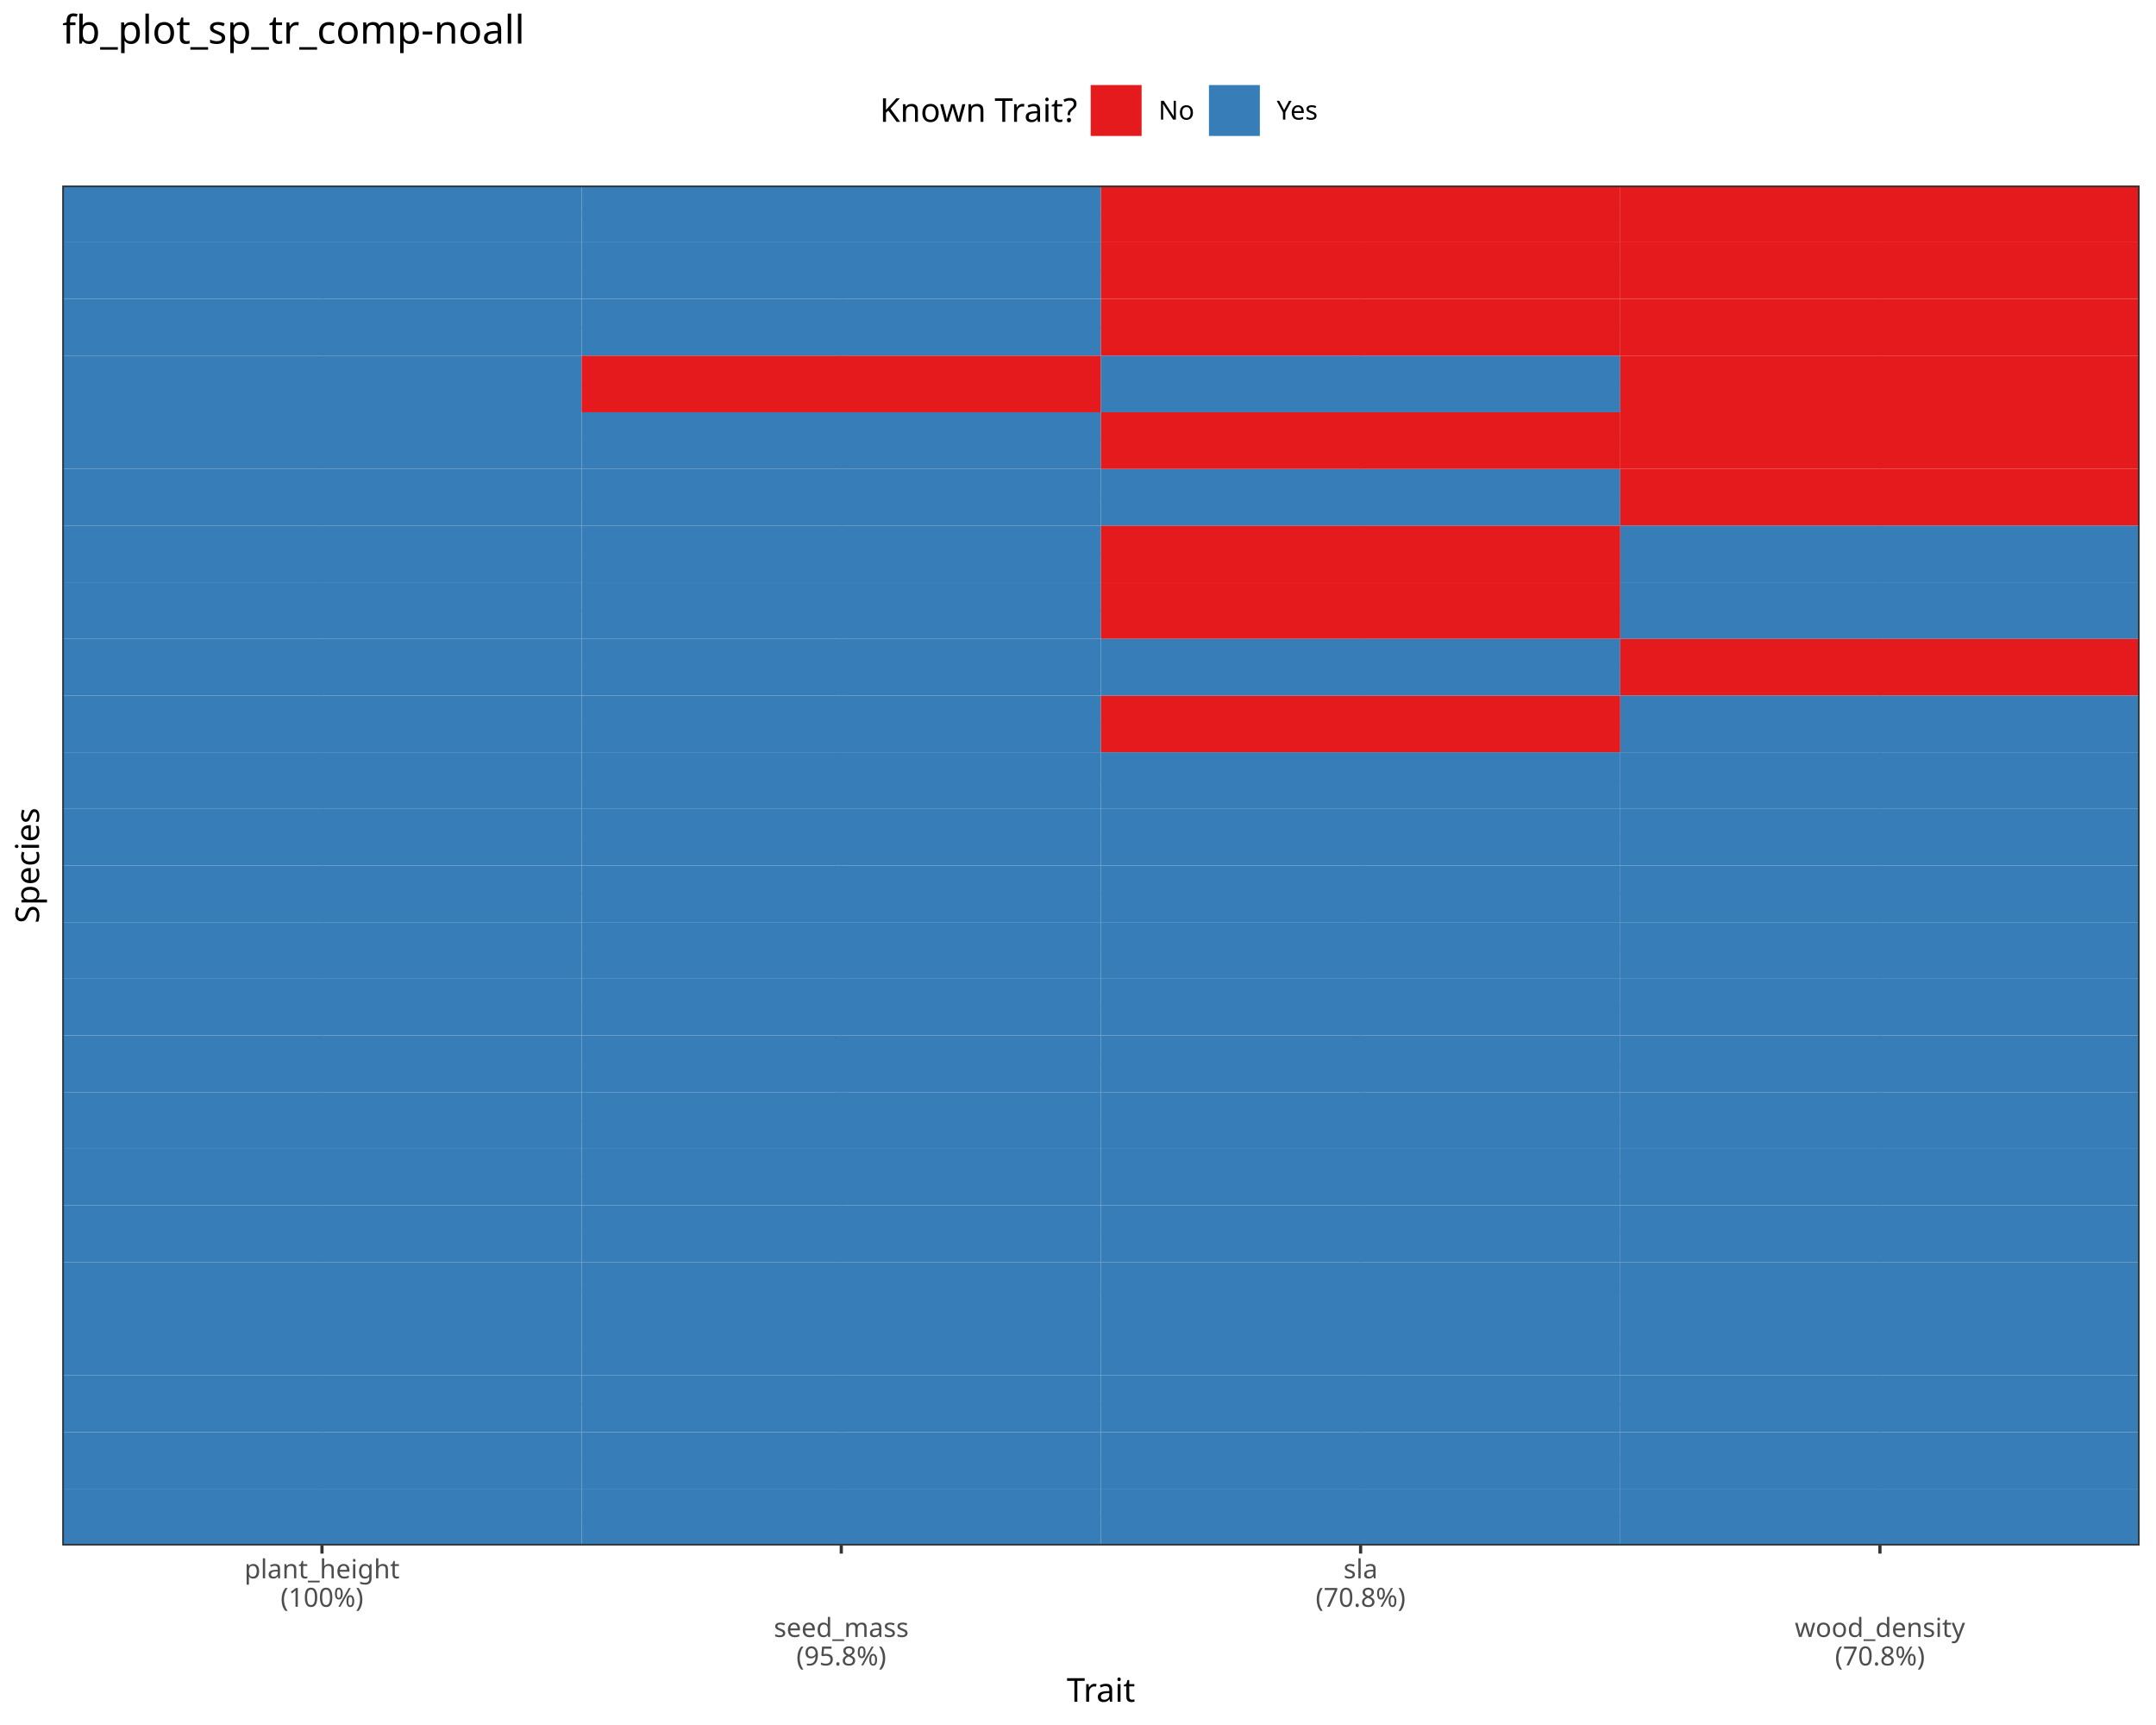
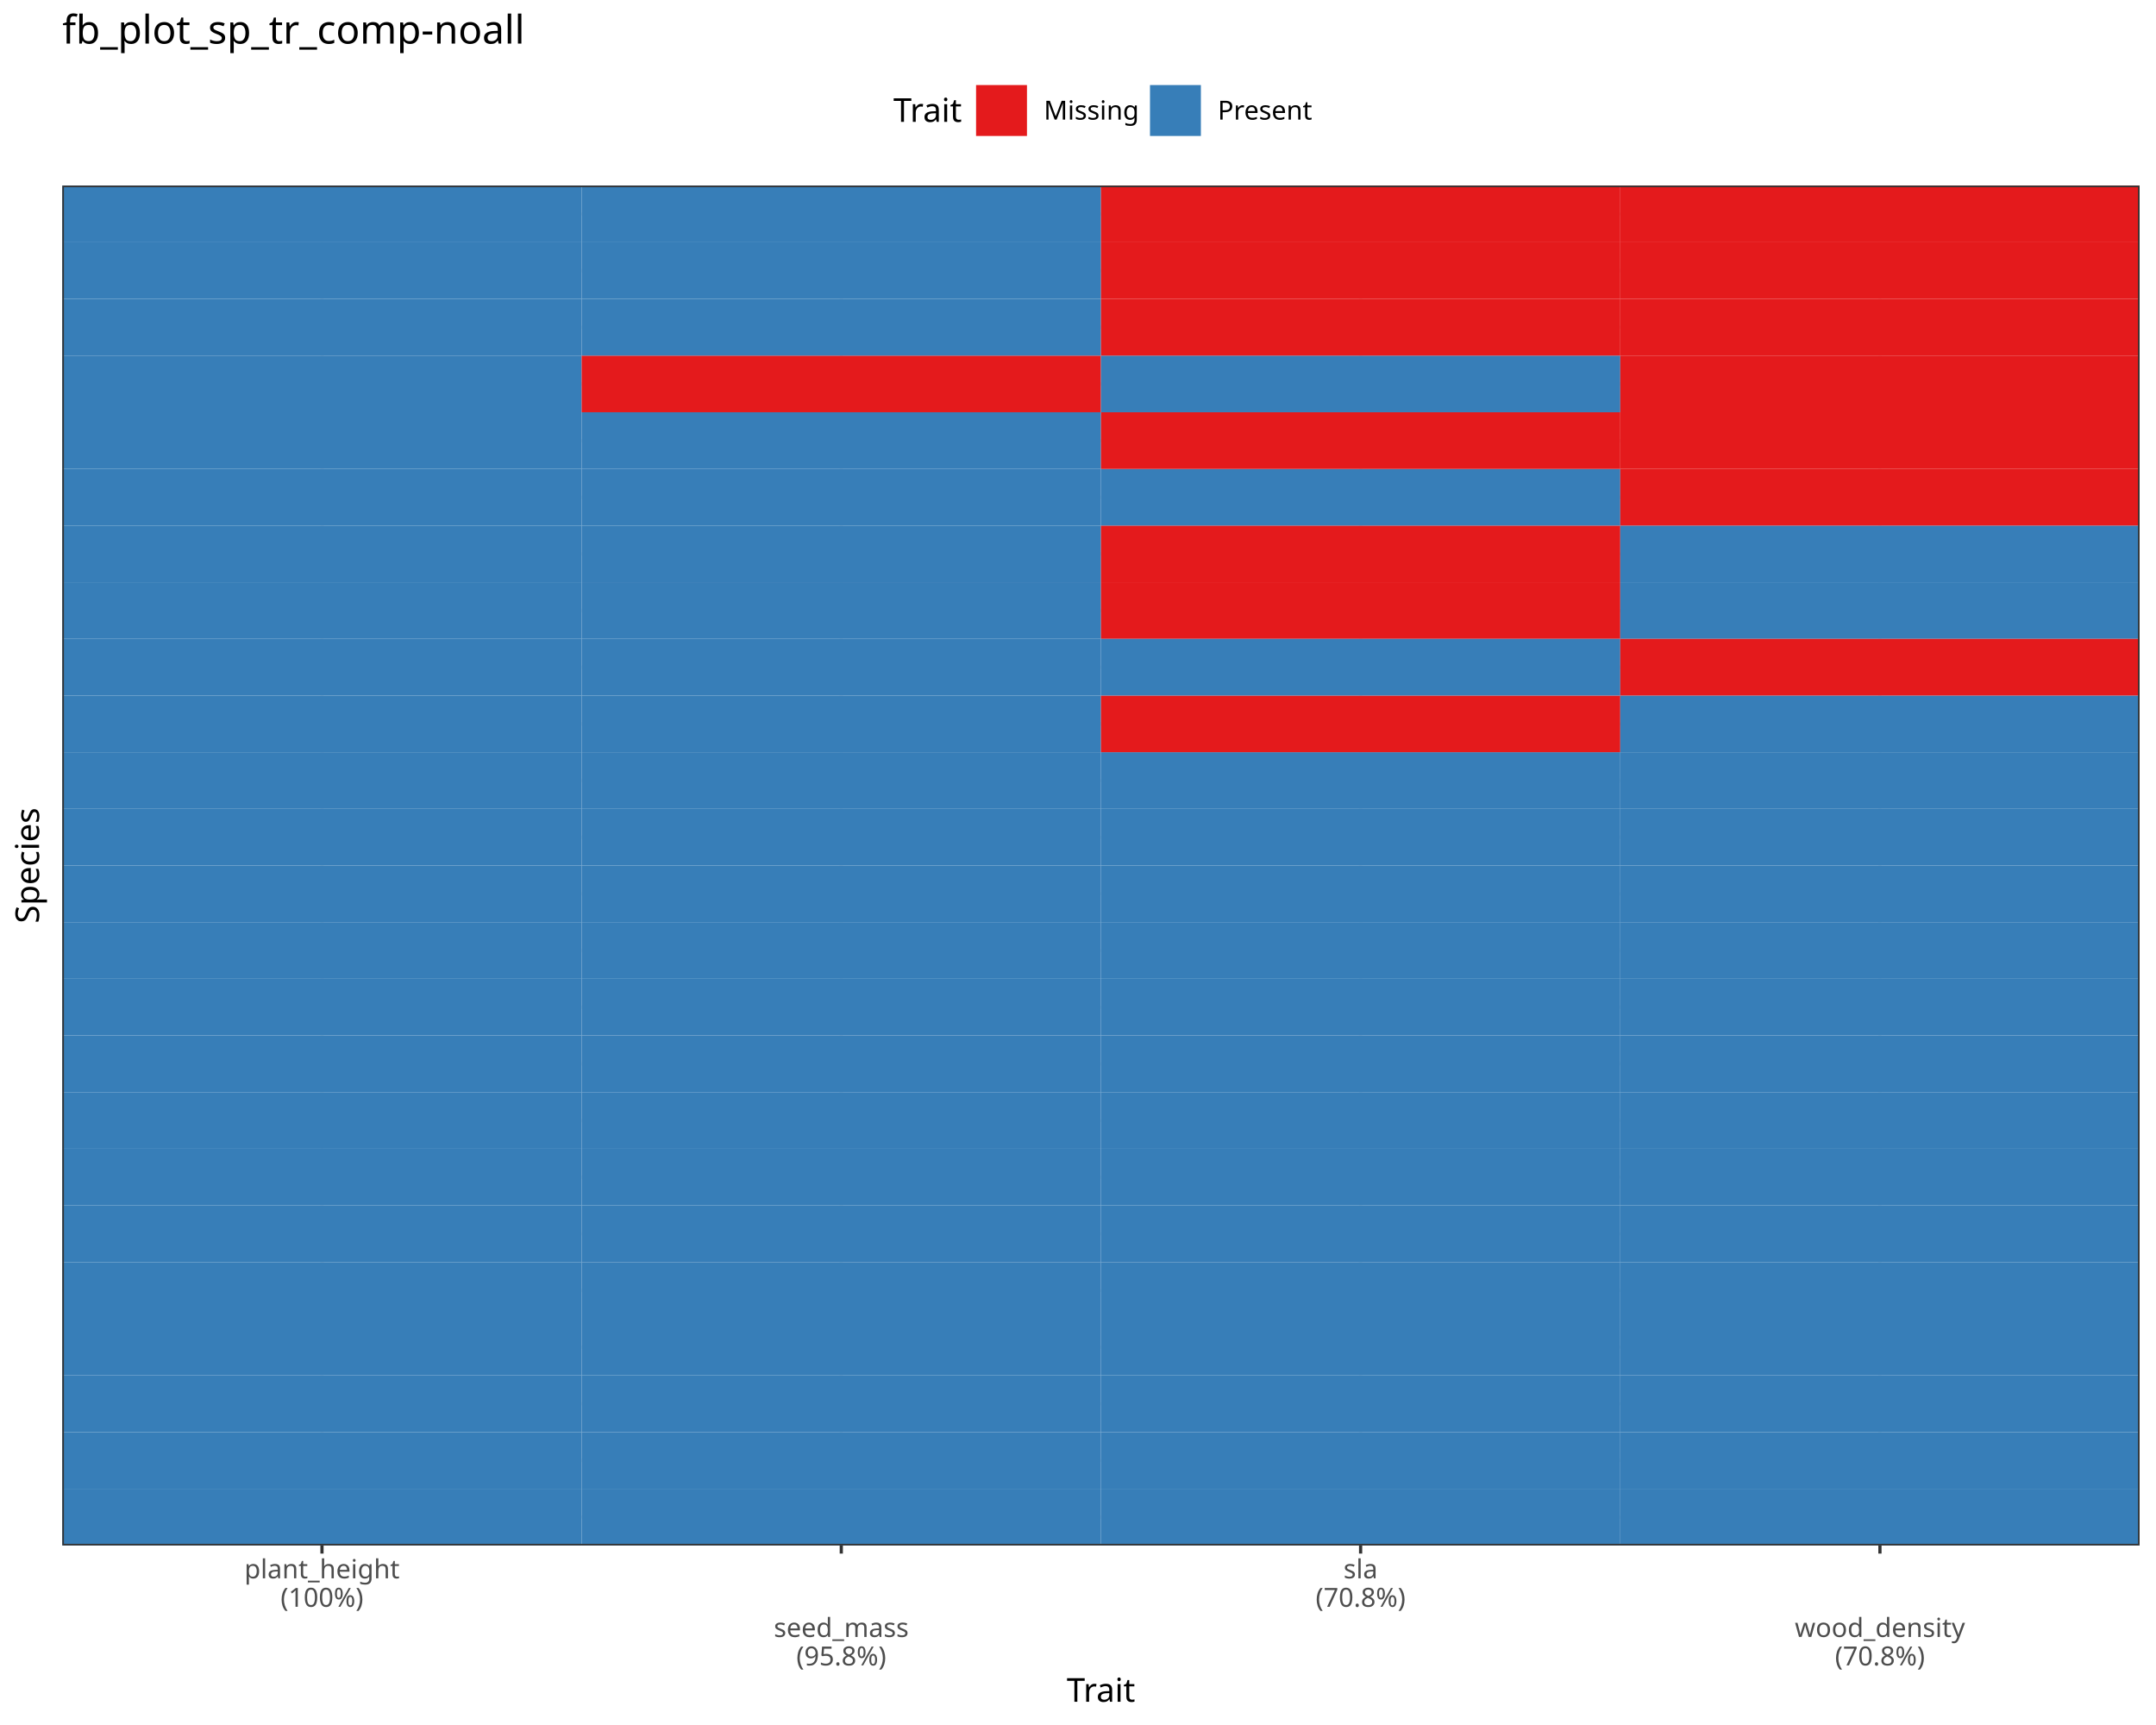
<svg xmlns="http://www.w3.org/2000/svg" class="svglite" data-engine-version="2.0" width="720.00pt" height="576.00pt" viewBox="0 0 720.00 576.00">
  <defs>
    <style type="text/css">
    .svglite line, .svglite polyline, .svglite polygon, .svglite path, .svglite rect, .svglite circle {
      fill: none;
      stroke: #000000;
      stroke-linecap: round;
      stroke-linejoin: round;
      stroke-miterlimit: 10.00;
    }
  </style>
  </defs>
  <rect width="100%" height="100%" style="stroke: none; fill: #FFFFFF;" />
  <defs>
    <clipPath id="cpMC4wMHw3MjAuMDB8MC4wMHw1NzYuMDA=">
      <rect x="0.00" y="0.00" width="720.00" height="576.00" />
    </clipPath>
  </defs>
  <g clip-path="url(#cpMC4wMHw3MjAuMDB8MC4wMHw1NzYuMDA=)">
    <rect x="0.00" y="0.00" width="720.00" height="576.00" style="stroke-width: 1.07; stroke: #FFFFFF; fill: #FFFFFF;" />
  </g>
  <defs>
    <clipPath id="cpMjAuODF8NzE0LjUyfDYxLjk4fDUxNi4wMw==">
      <rect x="20.81" y="61.98" width="693.71" height="454.05" />
    </clipPath>
  </defs>
  <g clip-path="url(#cpMjAuODF8NzE0LjUyfDYxLjk4fDUxNi4wMw==)">
    <rect x="20.81" y="61.98" width="693.71" height="454.05" style="stroke-width: 1.07; stroke: none; fill: #FFFFFF;" />
    <polyline points="20.81,506.57 714.52,506.57 " style="stroke-width: 1.07; stroke: #EBEBEB; stroke-linecap: butt;" />
    <polyline points="20.81,487.65 714.52,487.65 " style="stroke-width: 1.07; stroke: #EBEBEB; stroke-linecap: butt;" />
    <polyline points="20.81,468.73 714.52,468.73 " style="stroke-width: 1.07; stroke: #EBEBEB; stroke-linecap: butt;" />
    <polyline points="20.81,449.81 714.52,449.81 " style="stroke-width: 1.07; stroke: #EBEBEB; stroke-linecap: butt;" />
    <polyline points="20.81,430.90 714.52,430.90 " style="stroke-width: 1.07; stroke: #EBEBEB; stroke-linecap: butt;" />
    <polyline points="20.81,411.98 714.52,411.98 " style="stroke-width: 1.07; stroke: #EBEBEB; stroke-linecap: butt;" />
    <polyline points="20.81,393.06 714.52,393.06 " style="stroke-width: 1.07; stroke: #EBEBEB; stroke-linecap: butt;" />
    <polyline points="20.81,374.14 714.52,374.14 " style="stroke-width: 1.07; stroke: #EBEBEB; stroke-linecap: butt;" />
    <polyline points="20.81,355.22 714.52,355.22 " style="stroke-width: 1.07; stroke: #EBEBEB; stroke-linecap: butt;" />
    <polyline points="20.81,336.30 714.52,336.30 " style="stroke-width: 1.07; stroke: #EBEBEB; stroke-linecap: butt;" />
    <polyline points="20.81,317.38 714.52,317.38 " style="stroke-width: 1.07; stroke: #EBEBEB; stroke-linecap: butt;" />
    <polyline points="20.81,298.46 714.52,298.46 " style="stroke-width: 1.07; stroke: #EBEBEB; stroke-linecap: butt;" />
    <polyline points="20.81,279.55 714.52,279.55 " style="stroke-width: 1.07; stroke: #EBEBEB; stroke-linecap: butt;" />
    <polyline points="20.81,260.63 714.52,260.63 " style="stroke-width: 1.07; stroke: #EBEBEB; stroke-linecap: butt;" />
    <polyline points="20.81,241.71 714.52,241.71 " style="stroke-width: 1.07; stroke: #EBEBEB; stroke-linecap: butt;" />
    <polyline points="20.81,222.79 714.52,222.79 " style="stroke-width: 1.07; stroke: #EBEBEB; stroke-linecap: butt;" />
    <polyline points="20.81,203.87 714.52,203.87 " style="stroke-width: 1.07; stroke: #EBEBEB; stroke-linecap: butt;" />
    <polyline points="20.81,184.95 714.52,184.95 " style="stroke-width: 1.07; stroke: #EBEBEB; stroke-linecap: butt;" />
    <polyline points="20.81,166.03 714.52,166.03 " style="stroke-width: 1.07; stroke: #EBEBEB; stroke-linecap: butt;" />
    <polyline points="20.81,147.12 714.52,147.12 " style="stroke-width: 1.07; stroke: #EBEBEB; stroke-linecap: butt;" />
    <polyline points="20.81,128.20 714.52,128.20 " style="stroke-width: 1.07; stroke: #EBEBEB; stroke-linecap: butt;" />
    <polyline points="20.81,109.28 714.52,109.28 " style="stroke-width: 1.07; stroke: #EBEBEB; stroke-linecap: butt;" />
    <polyline points="20.81,90.36 714.52,90.36 " style="stroke-width: 1.07; stroke: #EBEBEB; stroke-linecap: butt;" />
    <polyline points="20.81,71.44 714.52,71.44 " style="stroke-width: 1.07; stroke: #EBEBEB; stroke-linecap: butt;" />
    <polyline points="107.53,516.03 107.53,61.98 " style="stroke-width: 1.07; stroke: #EBEBEB; stroke-linecap: butt;" />
    <polyline points="280.95,516.03 280.95,61.98 " style="stroke-width: 1.07; stroke: #EBEBEB; stroke-linecap: butt;" />
    <polyline points="454.38,516.03 454.38,61.98 " style="stroke-width: 1.07; stroke: #EBEBEB; stroke-linecap: butt;" />
    <polyline points="627.81,516.03 627.81,61.98 " style="stroke-width: 1.07; stroke: #EBEBEB; stroke-linecap: butt;" />
    <rect x="20.81" y="421.44" width="173.43" height="18.92" style="stroke-width: 0.21; stroke: none; stroke-linecap: butt; stroke-linejoin: miter; fill: #377EB8;" />
    <rect x="20.81" y="307.92" width="173.43" height="18.92" style="stroke-width: 0.21; stroke: none; stroke-linecap: butt; stroke-linejoin: miter; fill: #377EB8;" />
    <rect x="20.81" y="497.11" width="173.43" height="18.92" style="stroke-width: 0.21; stroke: none; stroke-linecap: butt; stroke-linejoin: miter; fill: #377EB8;" />
    <rect x="20.81" y="251.17" width="173.43" height="18.92" style="stroke-width: 0.21; stroke: none; stroke-linecap: butt; stroke-linejoin: miter; fill: #377EB8;" />
    <rect x="20.81" y="289.01" width="173.43" height="18.92" style="stroke-width: 0.21; stroke: none; stroke-linecap: butt; stroke-linejoin: miter; fill: #377EB8;" />
    <rect x="20.81" y="99.82" width="173.43" height="18.92" style="stroke-width: 0.21; stroke: none; stroke-linecap: butt; stroke-linejoin: miter; fill: #377EB8;" />
    <rect x="20.81" y="137.66" width="173.43" height="18.92" style="stroke-width: 0.21; stroke: none; stroke-linecap: butt; stroke-linejoin: miter; fill: #377EB8;" />
    <rect x="20.81" y="402.52" width="173.43" height="18.92" style="stroke-width: 0.21; stroke: none; stroke-linecap: butt; stroke-linejoin: miter; fill: #377EB8;" />
    <rect x="20.81" y="270.09" width="173.43" height="18.92" style="stroke-width: 0.21; stroke: none; stroke-linecap: butt; stroke-linejoin: miter; fill: #377EB8;" />
    <rect x="20.81" y="80.90" width="173.43" height="18.92" style="stroke-width: 0.21; stroke: none; stroke-linecap: butt; stroke-linejoin: miter; fill: #377EB8;" />
    <rect x="20.81" y="118.74" width="173.43" height="18.92" style="stroke-width: 0.21; stroke: none; stroke-linecap: butt; stroke-linejoin: miter; fill: #377EB8;" />
    <rect x="20.81" y="194.41" width="173.43" height="18.92" style="stroke-width: 0.21; stroke: none; stroke-linecap: butt; stroke-linejoin: miter; fill: #377EB8;" />
    <rect x="20.81" y="383.60" width="173.43" height="18.92" style="stroke-width: 0.21; stroke: none; stroke-linecap: butt; stroke-linejoin: miter; fill: #377EB8;" />
    <rect x="20.81" y="213.33" width="173.43" height="18.92" style="stroke-width: 0.21; stroke: none; stroke-linecap: butt; stroke-linejoin: miter; fill: #377EB8;" />
    <rect x="20.81" y="478.19" width="173.43" height="18.92" style="stroke-width: 0.21; stroke: none; stroke-linecap: butt; stroke-linejoin: miter; fill: #377EB8;" />
    <rect x="20.81" y="175.49" width="173.43" height="18.92" style="stroke-width: 0.21; stroke: none; stroke-linecap: butt; stroke-linejoin: miter; fill: #377EB8;" />
    <rect x="20.81" y="61.98" width="173.43" height="18.92" style="stroke-width: 0.21; stroke: none; stroke-linecap: butt; stroke-linejoin: miter; fill: #377EB8;" />
    <rect x="20.81" y="232.25" width="173.43" height="18.92" style="stroke-width: 0.21; stroke: none; stroke-linecap: butt; stroke-linejoin: miter; fill: #377EB8;" />
    <rect x="20.81" y="364.68" width="173.43" height="18.92" style="stroke-width: 0.21; stroke: none; stroke-linecap: butt; stroke-linejoin: miter; fill: #377EB8;" />
    <rect x="20.81" y="459.27" width="173.43" height="18.92" style="stroke-width: 0.21; stroke: none; stroke-linecap: butt; stroke-linejoin: miter; fill: #377EB8;" />
    <rect x="20.81" y="156.57" width="173.43" height="18.92" style="stroke-width: 0.21; stroke: none; stroke-linecap: butt; stroke-linejoin: miter; fill: #377EB8;" />
    <rect x="20.81" y="440.35" width="173.43" height="18.92" style="stroke-width: 0.21; stroke: none; stroke-linecap: butt; stroke-linejoin: miter; fill: #377EB8;" />
    <rect x="20.81" y="345.76" width="173.43" height="18.92" style="stroke-width: 0.21; stroke: none; stroke-linecap: butt; stroke-linejoin: miter; fill: #377EB8;" />
    <rect x="20.81" y="326.84" width="173.43" height="18.92" style="stroke-width: 0.21; stroke: none; stroke-linecap: butt; stroke-linejoin: miter; fill: #377EB8;" />
    <rect x="194.24" y="251.17" width="173.43" height="18.92" style="stroke-width: 0.21; stroke: none; stroke-linecap: butt; stroke-linejoin: miter; fill: #377EB8;" />
    <rect x="194.24" y="307.92" width="173.43" height="18.92" style="stroke-width: 0.21; stroke: none; stroke-linecap: butt; stroke-linejoin: miter; fill: #377EB8;" />
    <rect x="194.24" y="402.52" width="173.43" height="18.92" style="stroke-width: 0.21; stroke: none; stroke-linecap: butt; stroke-linejoin: miter; fill: #377EB8;" />
    <rect x="194.24" y="289.01" width="173.43" height="18.92" style="stroke-width: 0.21; stroke: none; stroke-linecap: butt; stroke-linejoin: miter; fill: #377EB8;" />
    <rect x="194.24" y="194.41" width="173.43" height="18.92" style="stroke-width: 0.21; stroke: none; stroke-linecap: butt; stroke-linejoin: miter; fill: #377EB8;" />
    <rect x="194.24" y="270.09" width="173.43" height="18.92" style="stroke-width: 0.21; stroke: none; stroke-linecap: butt; stroke-linejoin: miter; fill: #377EB8;" />
    <rect x="194.24" y="175.49" width="173.43" height="18.92" style="stroke-width: 0.21; stroke: none; stroke-linecap: butt; stroke-linejoin: miter; fill: #377EB8;" />
    <rect x="194.24" y="383.60" width="173.43" height="18.92" style="stroke-width: 0.21; stroke: none; stroke-linecap: butt; stroke-linejoin: miter; fill: #377EB8;" />
    <rect x="194.24" y="156.57" width="173.43" height="18.92" style="stroke-width: 0.21; stroke: none; stroke-linecap: butt; stroke-linejoin: miter; fill: #377EB8;" />
    <rect x="194.24" y="137.66" width="173.43" height="18.92" style="stroke-width: 0.21; stroke: none; stroke-linecap: butt; stroke-linejoin: miter; fill: #377EB8;" />
    <rect x="194.24" y="61.98" width="173.43" height="18.92" style="stroke-width: 0.21; stroke: none; stroke-linecap: butt; stroke-linejoin: miter; fill: #377EB8;" />
    <rect x="194.24" y="345.76" width="173.43" height="18.92" style="stroke-width: 0.21; stroke: none; stroke-linecap: butt; stroke-linejoin: miter; fill: #377EB8;" />
    <rect x="194.24" y="421.44" width="173.43" height="18.92" style="stroke-width: 0.21; stroke: none; stroke-linecap: butt; stroke-linejoin: miter; fill: #377EB8;" />
    <rect x="194.24" y="118.74" width="173.43" height="18.92" style="stroke-width: 0.21; stroke: none; stroke-linecap: butt; stroke-linejoin: miter; fill: #E41A1C;" />
    <rect x="194.24" y="364.68" width="173.43" height="18.92" style="stroke-width: 0.21; stroke: none; stroke-linecap: butt; stroke-linejoin: miter; fill: #377EB8;" />
    <rect x="194.24" y="326.84" width="173.43" height="18.92" style="stroke-width: 0.21; stroke: none; stroke-linecap: butt; stroke-linejoin: miter; fill: #377EB8;" />
    <rect x="194.24" y="497.11" width="173.43" height="18.92" style="stroke-width: 0.21; stroke: none; stroke-linecap: butt; stroke-linejoin: miter; fill: #377EB8;" />
    <rect x="194.24" y="478.19" width="173.43" height="18.92" style="stroke-width: 0.21; stroke: none; stroke-linecap: butt; stroke-linejoin: miter; fill: #377EB8;" />
    <rect x="194.24" y="232.25" width="173.43" height="18.92" style="stroke-width: 0.21; stroke: none; stroke-linecap: butt; stroke-linejoin: miter; fill: #377EB8;" />
    <rect x="194.24" y="99.82" width="173.43" height="18.92" style="stroke-width: 0.21; stroke: none; stroke-linecap: butt; stroke-linejoin: miter; fill: #377EB8;" />
    <rect x="194.24" y="459.27" width="173.43" height="18.92" style="stroke-width: 0.21; stroke: none; stroke-linecap: butt; stroke-linejoin: miter; fill: #377EB8;" />
    <rect x="194.24" y="80.90" width="173.43" height="18.92" style="stroke-width: 0.21; stroke: none; stroke-linecap: butt; stroke-linejoin: miter; fill: #377EB8;" />
    <rect x="194.24" y="440.35" width="173.43" height="18.92" style="stroke-width: 0.21; stroke: none; stroke-linecap: butt; stroke-linejoin: miter; fill: #377EB8;" />
    <rect x="194.24" y="213.33" width="173.43" height="18.92" style="stroke-width: 0.21; stroke: none; stroke-linecap: butt; stroke-linejoin: miter; fill: #377EB8;" />
    <rect x="367.67" y="421.44" width="173.43" height="18.92" style="stroke-width: 0.21; stroke: none; stroke-linecap: butt; stroke-linejoin: miter; fill: #377EB8;" />
    <rect x="367.67" y="251.17" width="173.43" height="18.92" style="stroke-width: 0.21; stroke: none; stroke-linecap: butt; stroke-linejoin: miter; fill: #377EB8;" />
    <rect x="367.67" y="402.52" width="173.43" height="18.92" style="stroke-width: 0.21; stroke: none; stroke-linecap: butt; stroke-linejoin: miter; fill: #377EB8;" />
    <rect x="367.67" y="383.60" width="173.43" height="18.92" style="stroke-width: 0.21; stroke: none; stroke-linecap: butt; stroke-linejoin: miter; fill: #377EB8;" />
    <rect x="367.67" y="194.41" width="173.43" height="18.92" style="stroke-width: 0.21; stroke: none; stroke-linecap: butt; stroke-linejoin: miter; fill: #E41A1C;" />
    <rect x="367.67" y="61.98" width="173.43" height="18.92" style="stroke-width: 0.21; stroke: none; stroke-linecap: butt; stroke-linejoin: miter; fill: #E41A1C;" />
    <rect x="367.67" y="497.11" width="173.43" height="18.92" style="stroke-width: 0.21; stroke: none; stroke-linecap: butt; stroke-linejoin: miter; fill: #377EB8;" />
    <rect x="367.67" y="175.49" width="173.43" height="18.92" style="stroke-width: 0.21; stroke: none; stroke-linecap: butt; stroke-linejoin: miter; fill: #E41A1C;" />
    <rect x="367.67" y="364.68" width="173.43" height="18.92" style="stroke-width: 0.21; stroke: none; stroke-linecap: butt; stroke-linejoin: miter; fill: #377EB8;" />
    <rect x="367.67" y="156.57" width="173.43" height="18.92" style="stroke-width: 0.21; stroke: none; stroke-linecap: butt; stroke-linejoin: miter; fill: #377EB8;" />
    <rect x="367.67" y="307.92" width="173.43" height="18.92" style="stroke-width: 0.21; stroke: none; stroke-linecap: butt; stroke-linejoin: miter; fill: #377EB8;" />
    <rect x="367.67" y="137.66" width="173.43" height="18.92" style="stroke-width: 0.21; stroke: none; stroke-linecap: butt; stroke-linejoin: miter; fill: #E41A1C;" />
    <rect x="367.67" y="232.25" width="173.43" height="18.92" style="stroke-width: 0.21; stroke: none; stroke-linecap: butt; stroke-linejoin: miter; fill: #E41A1C;" />
    <rect x="367.67" y="345.76" width="173.43" height="18.92" style="stroke-width: 0.21; stroke: none; stroke-linecap: butt; stroke-linejoin: miter; fill: #377EB8;" />
    <rect x="367.67" y="289.01" width="173.43" height="18.92" style="stroke-width: 0.21; stroke: none; stroke-linecap: butt; stroke-linejoin: miter; fill: #377EB8;" />
    <rect x="367.67" y="118.74" width="173.43" height="18.92" style="stroke-width: 0.21; stroke: none; stroke-linecap: butt; stroke-linejoin: miter; fill: #377EB8;" />
    <rect x="367.67" y="459.27" width="173.43" height="18.92" style="stroke-width: 0.21; stroke: none; stroke-linecap: butt; stroke-linejoin: miter; fill: #377EB8;" />
    <rect x="367.67" y="326.84" width="173.43" height="18.92" style="stroke-width: 0.21; stroke: none; stroke-linecap: butt; stroke-linejoin: miter; fill: #377EB8;" />
    <rect x="367.67" y="270.09" width="173.43" height="18.92" style="stroke-width: 0.21; stroke: none; stroke-linecap: butt; stroke-linejoin: miter; fill: #377EB8;" />
    <rect x="367.67" y="478.19" width="173.43" height="18.92" style="stroke-width: 0.21; stroke: none; stroke-linecap: butt; stroke-linejoin: miter; fill: #377EB8;" />
    <rect x="367.67" y="440.35" width="173.43" height="18.92" style="stroke-width: 0.21; stroke: none; stroke-linecap: butt; stroke-linejoin: miter; fill: #377EB8;" />
    <rect x="367.67" y="99.82" width="173.43" height="18.92" style="stroke-width: 0.21; stroke: none; stroke-linecap: butt; stroke-linejoin: miter; fill: #E41A1C;" />
    <rect x="367.67" y="80.90" width="173.43" height="18.92" style="stroke-width: 0.21; stroke: none; stroke-linecap: butt; stroke-linejoin: miter; fill: #E41A1C;" />
    <rect x="367.67" y="213.33" width="173.43" height="18.92" style="stroke-width: 0.21; stroke: none; stroke-linecap: butt; stroke-linejoin: miter; fill: #377EB8;" />
    <rect x="541.09" y="497.11" width="173.43" height="18.92" style="stroke-width: 0.21; stroke: none; stroke-linecap: butt; stroke-linejoin: miter; fill: #377EB8;" />
    <rect x="541.09" y="175.49" width="173.43" height="18.92" style="stroke-width: 0.21; stroke: none; stroke-linecap: butt; stroke-linejoin: miter; fill: #377EB8;" />
    <rect x="541.09" y="421.44" width="173.43" height="18.92" style="stroke-width: 0.21; stroke: none; stroke-linecap: butt; stroke-linejoin: miter; fill: #377EB8;" />
    <rect x="541.09" y="137.66" width="173.43" height="18.92" style="stroke-width: 0.21; stroke: none; stroke-linecap: butt; stroke-linejoin: miter; fill: #E41A1C;" />
    <rect x="541.09" y="232.25" width="173.43" height="18.92" style="stroke-width: 0.21; stroke: none; stroke-linecap: butt; stroke-linejoin: miter; fill: #377EB8;" />
    <rect x="541.09" y="402.52" width="173.43" height="18.92" style="stroke-width: 0.21; stroke: none; stroke-linecap: butt; stroke-linejoin: miter; fill: #377EB8;" />
    <rect x="541.09" y="118.74" width="173.43" height="18.92" style="stroke-width: 0.21; stroke: none; stroke-linecap: butt; stroke-linejoin: miter; fill: #E41A1C;" />
    <rect x="541.09" y="459.27" width="173.43" height="18.92" style="stroke-width: 0.21; stroke: none; stroke-linecap: butt; stroke-linejoin: miter; fill: #377EB8;" />
    <rect x="541.09" y="194.41" width="173.43" height="18.92" style="stroke-width: 0.21; stroke: none; stroke-linecap: butt; stroke-linejoin: miter; fill: #377EB8;" />
    <rect x="541.09" y="478.19" width="173.43" height="18.92" style="stroke-width: 0.21; stroke: none; stroke-linecap: butt; stroke-linejoin: miter; fill: #377EB8;" />
    <rect x="541.09" y="440.35" width="173.43" height="18.92" style="stroke-width: 0.21; stroke: none; stroke-linecap: butt; stroke-linejoin: miter; fill: #377EB8;" />
    <rect x="541.09" y="364.68" width="173.43" height="18.92" style="stroke-width: 0.21; stroke: none; stroke-linecap: butt; stroke-linejoin: miter; fill: #377EB8;" />
    <rect x="541.09" y="251.17" width="173.43" height="18.92" style="stroke-width: 0.21; stroke: none; stroke-linecap: butt; stroke-linejoin: miter; fill: #377EB8;" />
    <rect x="541.09" y="307.92" width="173.43" height="18.92" style="stroke-width: 0.21; stroke: none; stroke-linecap: butt; stroke-linejoin: miter; fill: #377EB8;" />
    <rect x="541.09" y="99.82" width="173.43" height="18.92" style="stroke-width: 0.21; stroke: none; stroke-linecap: butt; stroke-linejoin: miter; fill: #E41A1C;" />
    <rect x="541.09" y="156.57" width="173.43" height="18.92" style="stroke-width: 0.21; stroke: none; stroke-linecap: butt; stroke-linejoin: miter; fill: #E41A1C;" />
    <rect x="541.09" y="383.60" width="173.43" height="18.92" style="stroke-width: 0.21; stroke: none; stroke-linecap: butt; stroke-linejoin: miter; fill: #377EB8;" />
    <rect x="541.09" y="289.01" width="173.43" height="18.92" style="stroke-width: 0.21; stroke: none; stroke-linecap: butt; stroke-linejoin: miter; fill: #377EB8;" />
    <rect x="541.09" y="80.90" width="173.43" height="18.92" style="stroke-width: 0.21; stroke: none; stroke-linecap: butt; stroke-linejoin: miter; fill: #E41A1C;" />
    <rect x="541.09" y="345.76" width="173.43" height="18.92" style="stroke-width: 0.21; stroke: none; stroke-linecap: butt; stroke-linejoin: miter; fill: #377EB8;" />
    <rect x="541.09" y="61.98" width="173.43" height="18.92" style="stroke-width: 0.21; stroke: none; stroke-linecap: butt; stroke-linejoin: miter; fill: #E41A1C;" />
    <rect x="541.09" y="270.09" width="173.43" height="18.92" style="stroke-width: 0.21; stroke: none; stroke-linecap: butt; stroke-linejoin: miter; fill: #377EB8;" />
    <rect x="541.09" y="213.33" width="173.43" height="18.92" style="stroke-width: 0.21; stroke: none; stroke-linecap: butt; stroke-linejoin: miter; fill: #E41A1C;" />
    <rect x="541.09" y="326.84" width="173.43" height="18.92" style="stroke-width: 0.21; stroke: none; stroke-linecap: butt; stroke-linejoin: miter; fill: #377EB8;" />
    <rect x="20.81" y="61.98" width="693.71" height="454.05" style="stroke-width: 1.07; stroke: #333333;" />
  </g>
  <g clip-path="url(#cpMC4wMHw3MjAuMDB8MC4wMHw1NzYuMDA=)">
    <polyline points="107.53,518.77 107.53,516.03 " style="stroke-width: 1.07; stroke: #333333; stroke-linecap: butt;" />
    <polyline points="280.95,518.77 280.95,516.03 " style="stroke-width: 1.07; stroke: #333333; stroke-linecap: butt;" />
    <polyline points="454.38,518.77 454.38,516.03 " style="stroke-width: 1.07; stroke: #333333; stroke-linecap: butt;" />
    <polyline points="627.81,518.77 627.81,516.03 " style="stroke-width: 1.07; stroke: #333333; stroke-linecap: butt;" />
    <text x="107.53" y="527.02" text-anchor="middle" style="font-size: 8.80px; fill: #4D4D4D; font-family: sans;" textLength="47.95px" lengthAdjust="spacingAndGlyphs">plant_height</text>
    <text x="107.53" y="536.52" text-anchor="middle" style="font-size: 8.80px; fill: #4D4D4D; font-family: sans;" textLength="28.37px" lengthAdjust="spacingAndGlyphs">(100%)</text>
    <text x="454.38" y="527.02" text-anchor="middle" style="font-size: 8.80px; fill: #4D4D4D; font-family: sans;" textLength="11.25px" lengthAdjust="spacingAndGlyphs">sla</text>
    <text x="454.38" y="536.52" text-anchor="middle" style="font-size: 8.80px; fill: #4D4D4D; font-family: sans;" textLength="30.81px" lengthAdjust="spacingAndGlyphs">(70.8%)</text>
    <text x="280.95" y="546.60" text-anchor="middle" style="font-size: 8.80px; fill: #4D4D4D; font-family: sans;" textLength="45.02px" lengthAdjust="spacingAndGlyphs">seed_mass</text>
    <text x="280.95" y="556.10" text-anchor="middle" style="font-size: 8.80px; fill: #4D4D4D; font-family: sans;" textLength="30.81px" lengthAdjust="spacingAndGlyphs">(95.8%)</text>
    <text x="627.81" y="546.60" text-anchor="middle" style="font-size: 8.80px; fill: #4D4D4D; font-family: sans;" textLength="53.82px" lengthAdjust="spacingAndGlyphs">wood_density</text>
    <text x="627.81" y="556.10" text-anchor="middle" style="font-size: 8.80px; fill: #4D4D4D; font-family: sans;" textLength="30.81px" lengthAdjust="spacingAndGlyphs">(70.8%)</text>
    <text x="367.67" y="568.24" text-anchor="middle" style="font-size: 11.00px; font-family: sans;" textLength="22.00px" lengthAdjust="spacingAndGlyphs">Trait</text>
    <text transform="translate(13.05,289.01) rotate(-90)" text-anchor="middle" style="font-size: 11.00px; font-family: sans;" textLength="39.14px" lengthAdjust="spacingAndGlyphs">Species</text>
-     <rect x="288.33" y="22.78" width="158.67" height="28.24" style="stroke-width: 1.07; stroke: none; fill: #FFFFFF;" />
-     <text x="293.81" y="40.69" style="font-size: 11.00px; font-family: sans;" textLength="64.81px" lengthAdjust="spacingAndGlyphs">Known Trait?</text>
-     <rect x="364.10" y="28.26" width="17.28" height="17.28" style="stroke-width: 1.07; stroke: none; fill: #FFFFFF;" />
-     <rect x="364.24" y="28.40" width="17.00" height="17.00" style="stroke-width: 0.21; stroke: none; stroke-linecap: butt; stroke-linejoin: miter; fill: #E41A1C;" />
-     <rect x="403.59" y="28.26" width="17.28" height="17.28" style="stroke-width: 1.07; stroke: none; fill: #FFFFFF;" />
-     <rect x="403.73" y="28.40" width="17.00" height="17.00" style="stroke-width: 0.21; stroke: none; stroke-linecap: butt; stroke-linejoin: miter; fill: #377EB8;" />
-     <text x="386.86" y="39.93" style="font-size: 8.80px; font-family: sans;" textLength="11.25px" lengthAdjust="spacingAndGlyphs">No</text>
-     <text x="426.35" y="39.93" style="font-size: 8.80px; font-family: sans;" textLength="15.17px" lengthAdjust="spacingAndGlyphs">Yes</text>
+     <rect x="292.86" y="22.78" width="149.61" height="28.24" style="stroke-width: 1.07; stroke: none; fill: #FFFFFF;" />
+     <text x="298.34" y="40.69" style="font-size: 11.00px; font-family: sans;" textLength="22.00px" lengthAdjust="spacingAndGlyphs">Trait</text>
+     <rect x="325.82" y="28.26" width="17.28" height="17.28" style="stroke-width: 1.07; stroke: none; fill: #FFFFFF;" />
+     <rect x="325.96" y="28.40" width="17.00" height="17.00" style="stroke-width: 0.21; stroke: none; stroke-linecap: butt; stroke-linejoin: miter; fill: #E41A1C;" />
+     <rect x="383.90" y="28.26" width="17.28" height="17.28" style="stroke-width: 1.07; stroke: none; fill: #FFFFFF;" />
+     <rect x="384.04" y="28.40" width="17.00" height="17.00" style="stroke-width: 0.21; stroke: none; stroke-linecap: butt; stroke-linejoin: miter; fill: #377EB8;" />
+     <text x="348.58" y="39.93" style="font-size: 8.80px; font-family: sans;" textLength="29.84px" lengthAdjust="spacingAndGlyphs">Missing</text>
+     <text x="406.66" y="39.93" style="font-size: 8.80px; font-family: sans;" textLength="30.33px" lengthAdjust="spacingAndGlyphs">Present</text>
    <text x="20.81" y="14.56" style="font-size: 13.20px; font-family: sans;" textLength="148.24px" lengthAdjust="spacingAndGlyphs">fb_plot_sp_tr_comp-noall</text>
  </g>
</svg>
